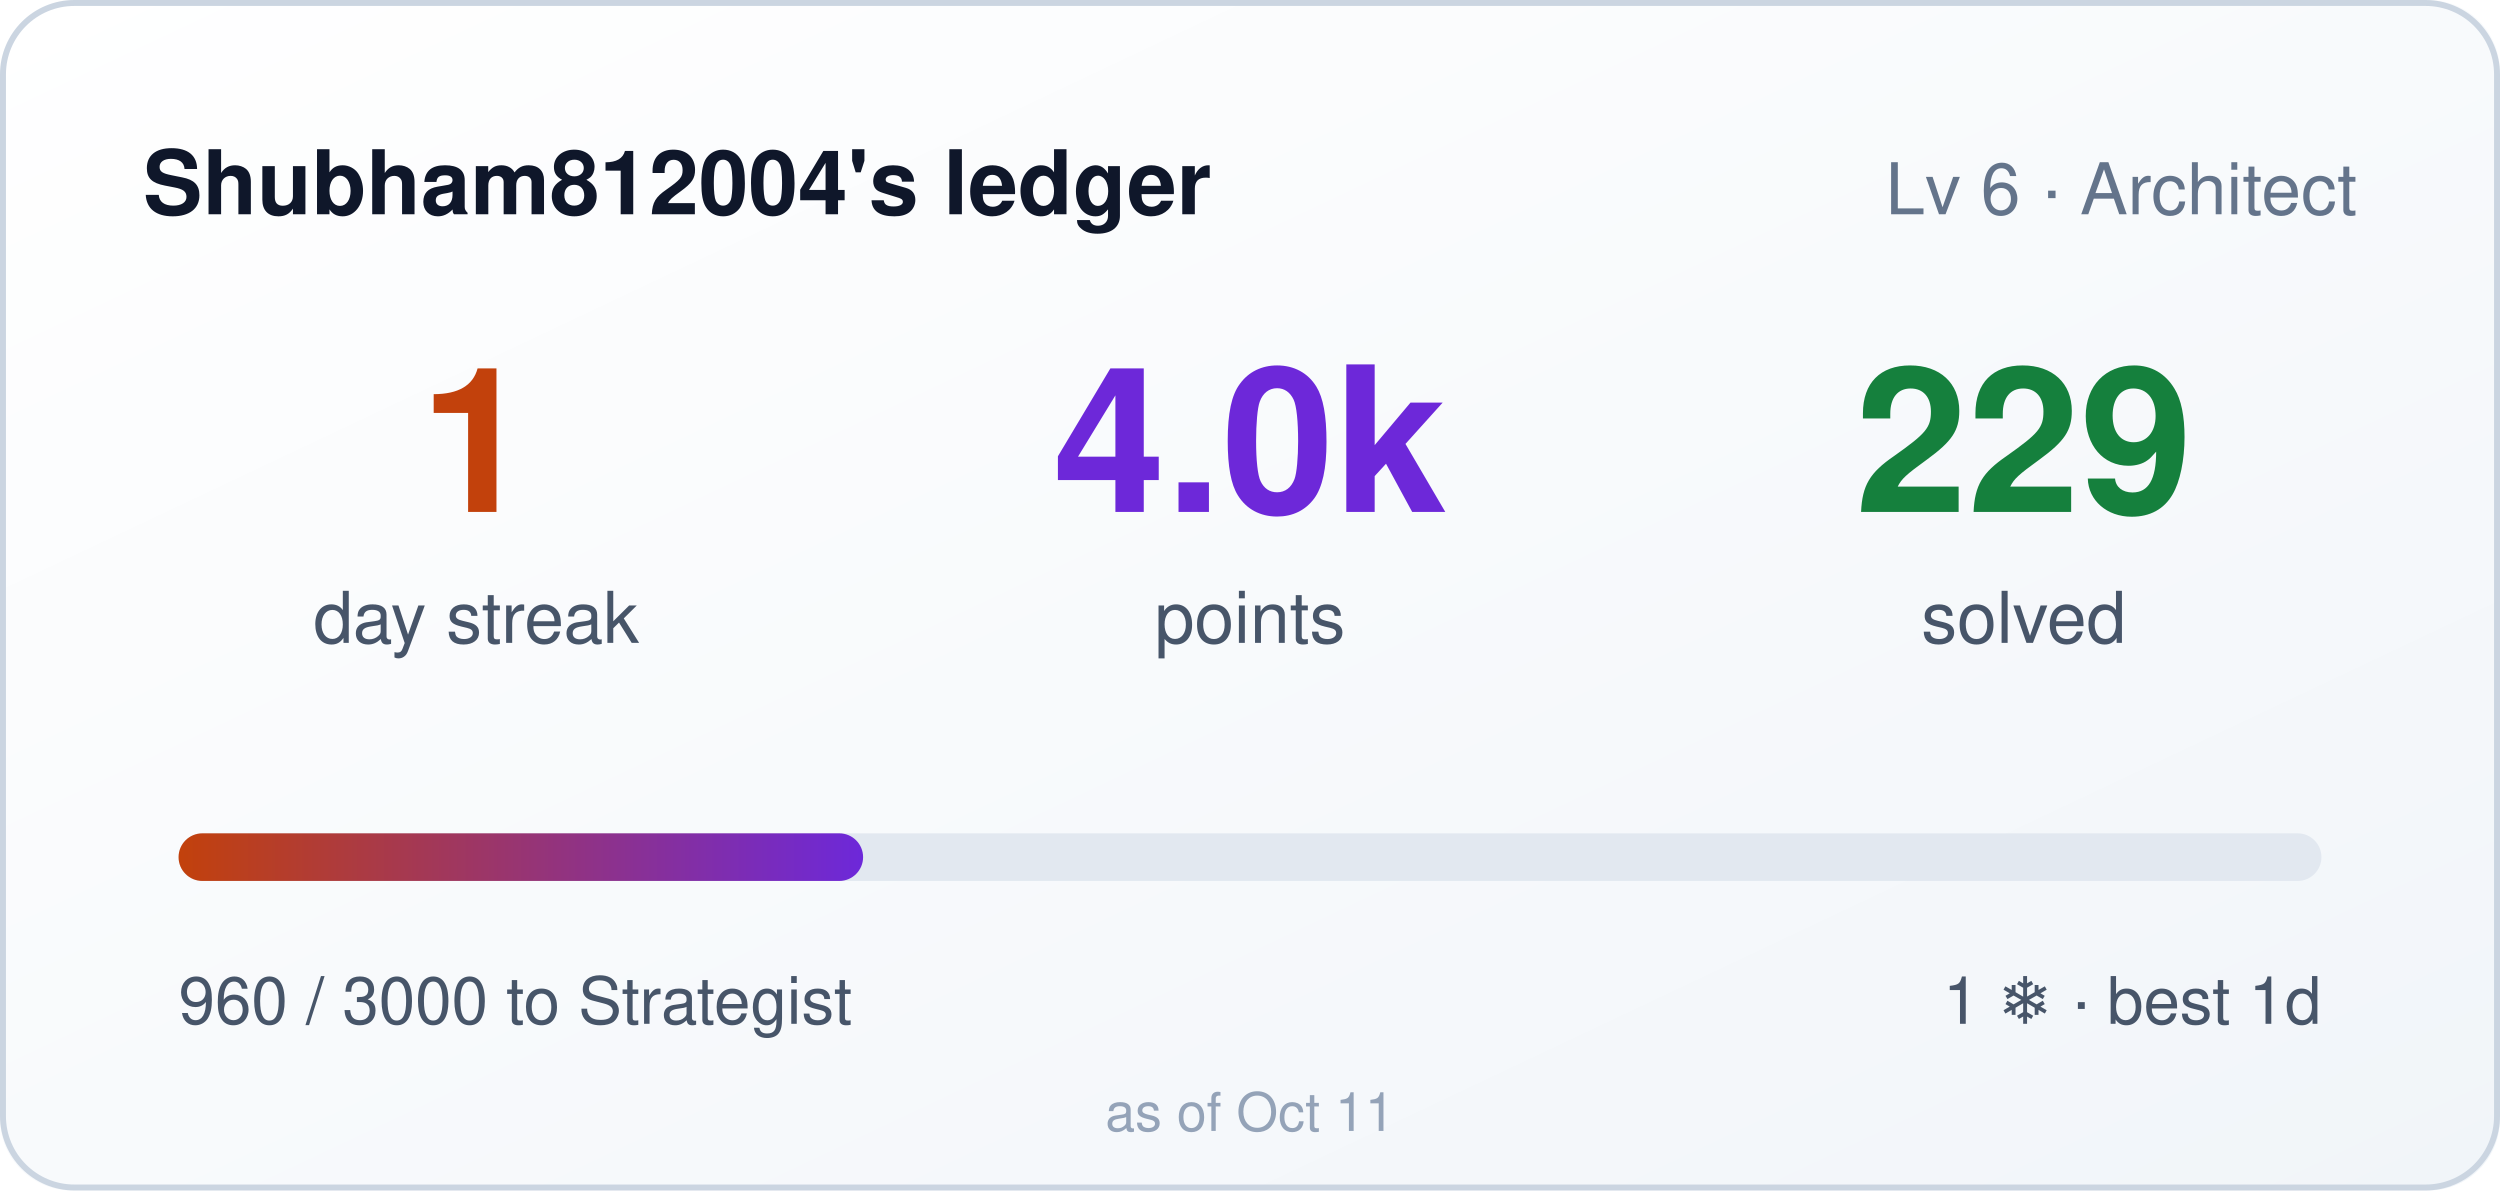
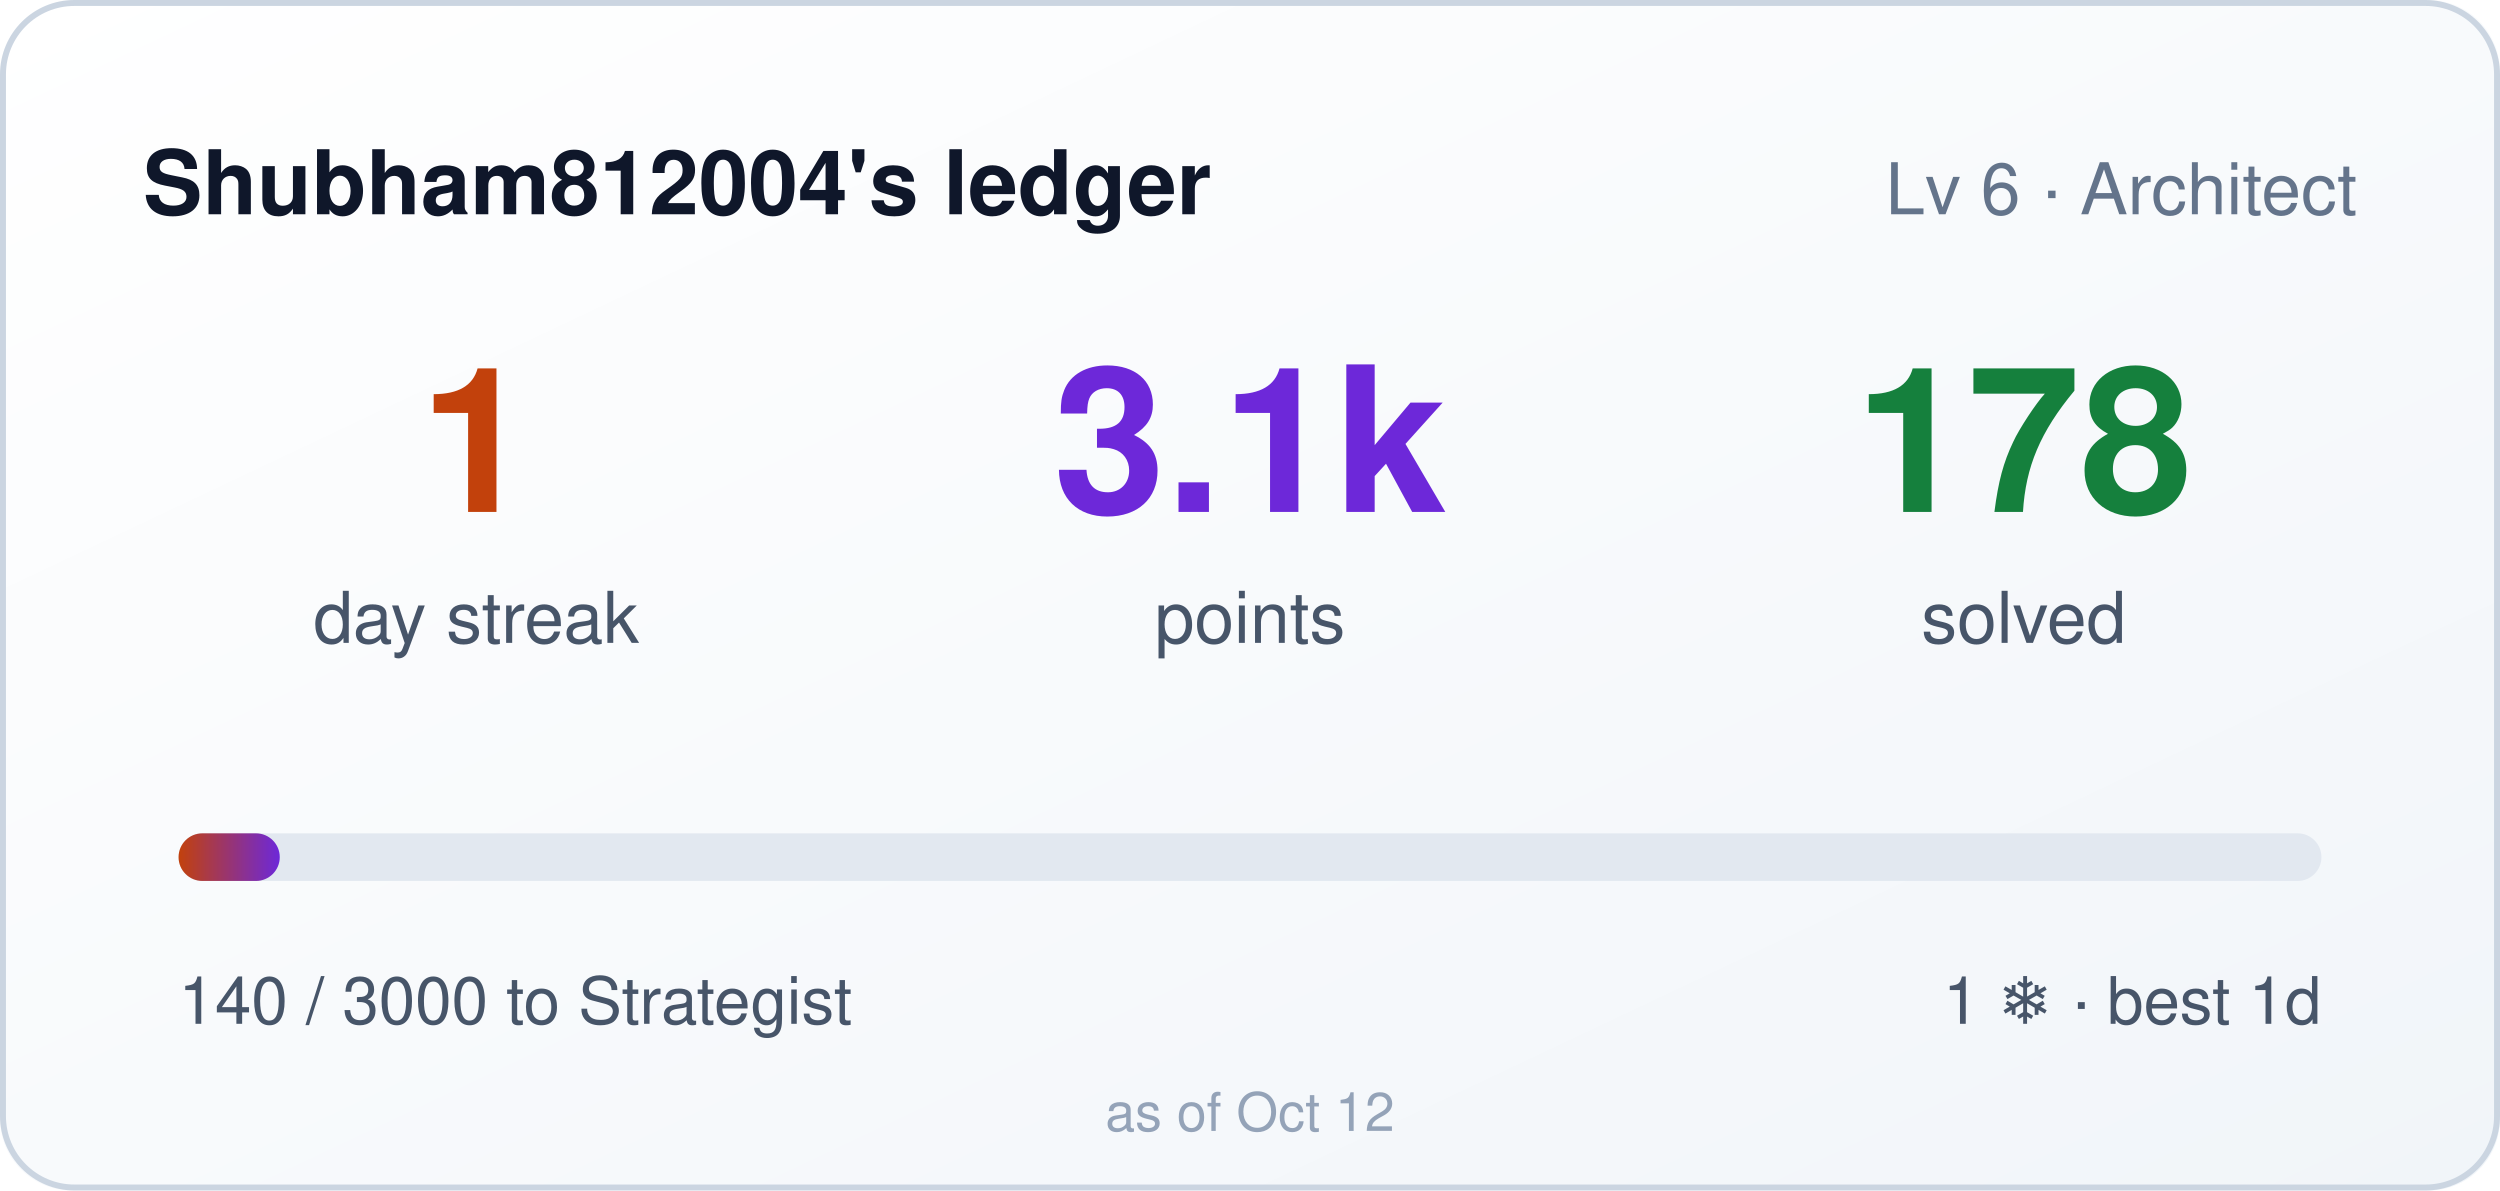
- <svg xmlns="http://www.w3.org/2000/svg" width="420" height="200" role="img" aria-label="Shubham812004's ledger: 1 day streak, 3960 points">
+ <svg xmlns="http://www.w3.org/2000/svg" width="420" height="200" role="img" aria-label="Shubham812004's ledger: 1 day streak, 3140 points">
  <style>
    .bar,.n{transform-box:fill-box}
    .bar{transform-origin:left center}
    @media (prefers-reduced-motion: no-preference){
      .bar{animation:cl-grow .9s cubic-bezier(.22,1,.36,1) both}
      .n{animation:cl-rise .5s ease-out both}
      .n2{animation-delay:.08s}
      .n3{animation-delay:.16s}
    }
    @keyframes cl-grow{from{transform:scaleX(0)}to{transform:scaleX(1)}}
    @keyframes cl-rise{from{opacity:0;transform:translateY(6px)}to{opacity:1;transform:none}}
  </style>
  <defs>
    <linearGradient id="bg" x1="0" y1="0" x2="1" y2="1">
      <stop offset="0" stop-color="#ffffff" />
      <stop offset="1" stop-color="#f1f5f9" />
    </linearGradient>
    <linearGradient id="bar" x1="0" y1="0" x2="1" y2="0">
      <stop offset="0" stop-color="#c2410c" />
      <stop offset="1" stop-color="#6d28d9" />
    </linearGradient>
  </defs>
  <rect width="420" height="200" rx="12" fill="url(#bg)" />
  <rect x="0.5" y="0.5" width="419" height="199" rx="12" fill="none" stroke="#cbd5e1" />
  <text x="24" y="36" fill="#0f172a" font-size="15" font-weight="600" font-family="Segoe UI,Helvetica,Arial,sans-serif">Shubham812004's ledger</text>
  <text x="396" y="36" fill="#64748b" font-size="12" text-anchor="end" font-family="Segoe UI,Helvetica,Arial,sans-serif">Lv 6 · Architect</text>
  <g font-family="Segoe UI,Helvetica,Arial,sans-serif">
    <text class="n n1" x="80" y="86" fill="#c2410c" font-size="34" font-weight="700" text-anchor="middle">1</text>
    <text x="80" y="108" fill="#475569" font-size="12" text-anchor="middle">day streak</text>
-     <text class="n n2" x="210" y="86" fill="#6d28d9" font-size="34" font-weight="700" text-anchor="middle">4.0k</text>
+     <text class="n n2" x="210" y="86" fill="#6d28d9" font-size="34" font-weight="700" text-anchor="middle">3.1k</text>
    <text x="210" y="108" fill="#475569" font-size="12" text-anchor="middle">points</text>
-     <text class="n n3" x="340" y="86" fill="#15803d" font-size="34" font-weight="700" text-anchor="middle">229</text>
+     <text class="n n3" x="340" y="86" fill="#15803d" font-size="34" font-weight="700" text-anchor="middle">178</text>
    <text x="340" y="108" fill="#475569" font-size="12" text-anchor="middle">solved</text>
  </g>
  <rect x="30" y="140" width="360" height="8" rx="4" fill="#e2e8f0" />
-   <rect class="bar" x="30" y="140" width="115" height="8" rx="4" fill="url(#bar)" />
-   <text x="30" y="172" fill="#475569" font-size="11" font-family="Segoe UI,Helvetica,Arial,sans-serif">960 / 3000 to Strategist</text>
+   <rect class="bar" x="30" y="140" width="17" height="8" rx="4" fill="url(#bar)" />
+   <text x="30" y="172" fill="#475569" font-size="11" font-family="Segoe UI,Helvetica,Arial,sans-serif">140 / 3000 to Strategist</text>
  <text x="390" y="172" fill="#475569" font-size="11" text-anchor="end" font-family="Segoe UI,Helvetica,Arial,sans-serif">1 ❄ · best 1d</text>
-   <text x="210" y="190" fill="#94a3b8" font-size="9" text-anchor="middle" font-family="Segoe UI,Helvetica,Arial,sans-serif">as of Oct 11</text>
+   <text x="210" y="190" fill="#94a3b8" font-size="9" text-anchor="middle" font-family="Segoe UI,Helvetica,Arial,sans-serif">as of Oct 12</text>
</svg>
